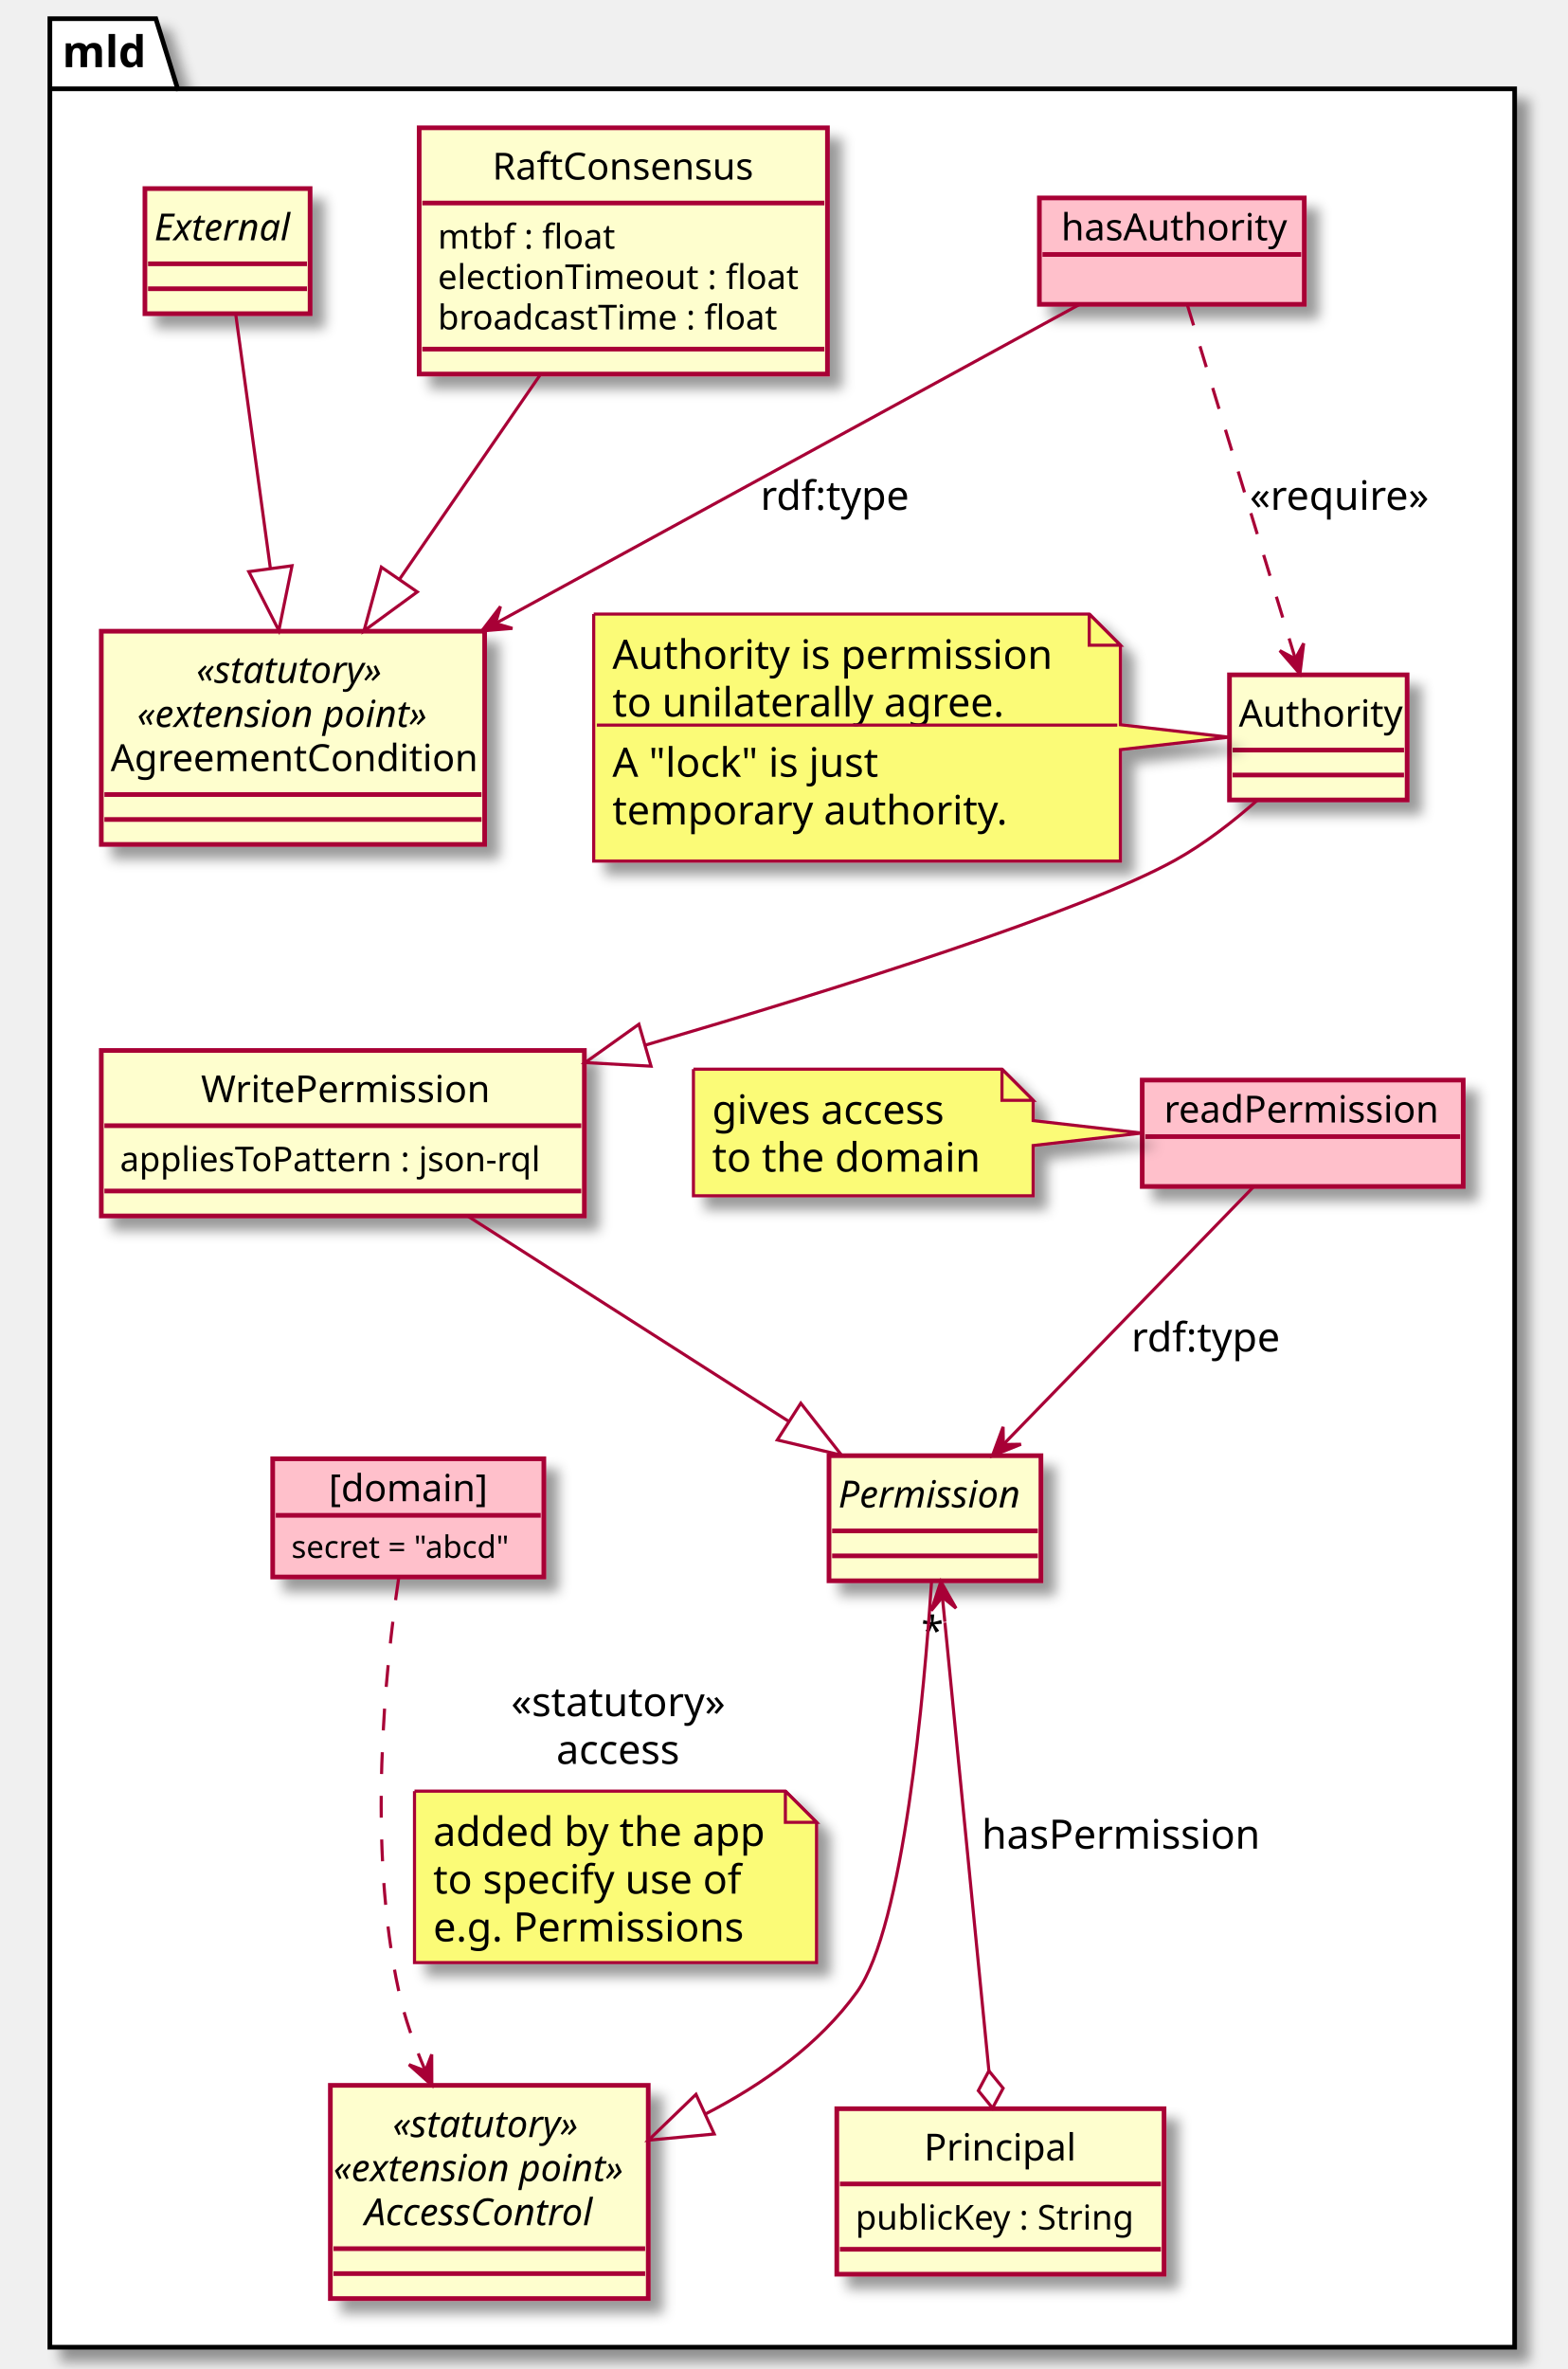
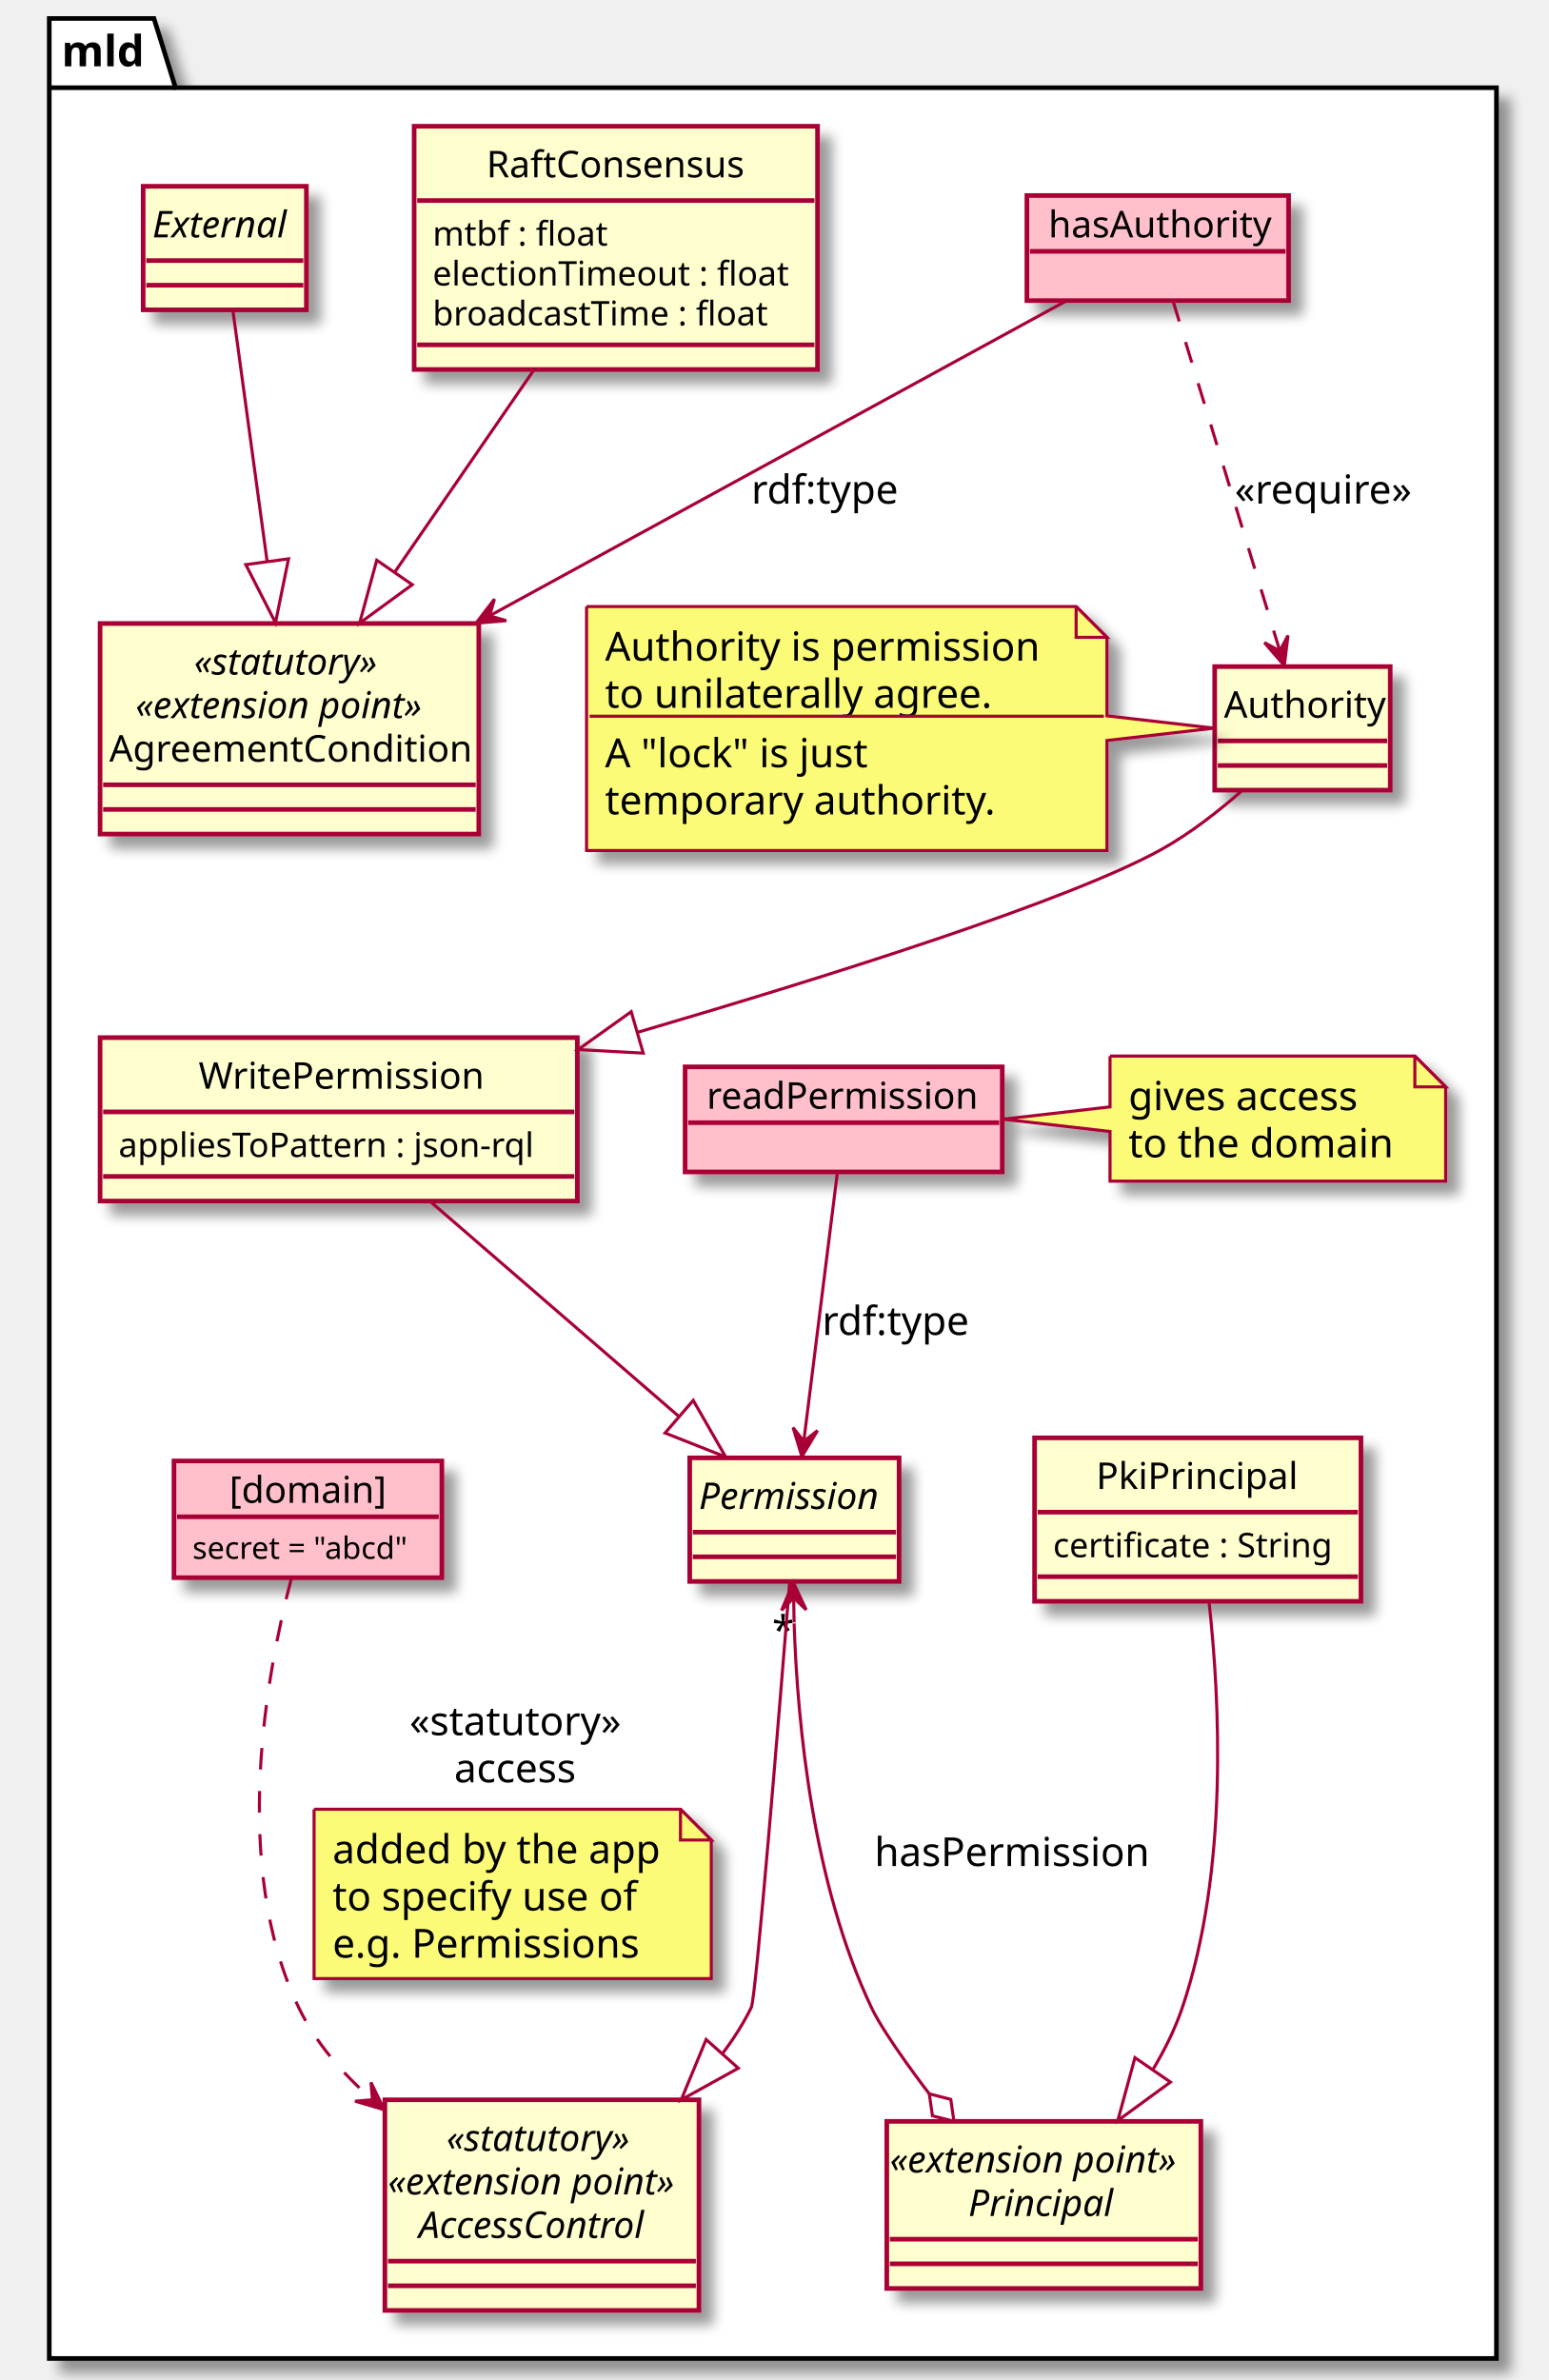
- <svg xmlns="http://www.w3.org/2000/svg" contentScriptType="application/ecmascript" contentStyleType="text/css" height="760px" preserveAspectRatio="none" style="width:503px;height:760px;background:#FFFFFF;" version="1.1" viewBox="0 0 503 760" width="503px" zoomAndPan="magnify">
+ <svg xmlns="http://www.w3.org/2000/svg" contentScriptType="application/ecmascript" contentStyleType="text/css" height="773px" preserveAspectRatio="none" style="width:503px;height:773px;background:#FFFFFF;" version="1.1" viewBox="0 0 503 773" width="503px" zoomAndPan="magnify">
  <defs>
-     <filter height="300%" id="f1h1fh3qw3o4qj" width="300%" x="-1" y="-1">
+     <filter height="300%" id="f121mu0dka11h4" width="300%" x="-1" y="-1">
      <feGaussianBlur result="blurOut" stdDeviation="2.0" />
      <feColorMatrix in="blurOut" result="blurOut2" type="matrix" values="0 0 0 0 0 0 0 0 0 0 0 0 0 0 0 0 0 0 .4 0" />
      <feOffset dx="4.0" dy="4.0" in="blurOut2" result="blurOut3" />
      <feBlend in="SourceGraphic" in2="blurOut3" mode="normal" />
    </filter>
  </defs>
  <g>
-     <polygon fill="#FFFFFF" filter="url(#f1h1fh3qw3o4qj)" points="16,6,50,6,57,28.488,486,28.488,486,753,16,753,16,6" style="stroke:#000000;stroke-width:1.5;" />
+     <polygon fill="#FFFFFF" filter="url(#f121mu0dka11h4)" points="16,6,50,6,57,28.488,486,28.488,486,766,16,766,16,6" style="stroke:#000000;stroke-width:1.5;" />
    <line style="stroke:#000000;stroke-width:1.5;" x1="16" x2="57" y1="28.488" y2="28.488" />
    <text fill="#000000" font-family="sans-serif" font-size="14" font-weight="bold" lengthAdjust="spacing" textLength="28" x="20" y="21.535">mld</text>
-     <rect codeLine="10" fill="#FEFECE" filter="url(#f1h1fh3qw3o4qj)" height="68.398" id="AgreementCondition" style="stroke:#A80036;stroke-width:1.5;" width="123" x="32.5" y="202.5" />
+     <rect codeLine="10" fill="#FEFECE" filter="url(#f121mu0dka11h4)" height="68.398" id="AgreementCondition" style="stroke:#A80036;stroke-width:1.5;" width="123" x="32.5" y="202.5" />
    <text fill="#000000" font-family="sans-serif" font-size="12" font-style="italic" lengthAdjust="spacing" textLength="62" x="63" y="219.102">«statutory»</text>
    <text fill="#000000" font-family="sans-serif" font-size="12" font-style="italic" lengthAdjust="spacing" textLength="100" x="44" y="233.234">«extension point»</text>
    <text fill="#000000" font-family="sans-serif" font-size="12" lengthAdjust="spacing" textLength="117" x="35.5" y="247.367">AgreementCondition</text>
    <line style="stroke:#A80036;stroke-width:1.5;" x1="33.5" x2="154.5" y1="254.898" y2="254.898" />
    <line style="stroke:#A80036;stroke-width:1.5;" x1="33.5" x2="154.5" y1="262.898" y2="262.898" />
-     <rect codeLine="12" fill="#FEFECE" filter="url(#f1h1fh3qw3o4qj)" height="53.088" id="Principal" style="stroke:#A80036;stroke-width:1.5;" width="105" x="268.5" y="676.5" />
-     <text fill="#000000" font-family="sans-serif" font-size="12" lengthAdjust="spacing" textLength="49" x="296.5" y="693.102">Principal</text>
-     <line style="stroke:#A80036;stroke-width:1.5;" x1="269.5" x2="372.5" y1="700.633" y2="700.633" />
-     <text fill="#000000" font-family="sans-serif" font-size="11" lengthAdjust="spacing" textLength="93" x="274.5" y="715.268">publicKey : String</text>
-     <line style="stroke:#A80036;stroke-width:1.5;" x1="269.5" x2="372.5" y1="721.588" y2="721.588" />
-     <rect codeLine="16" fill="#FEFECE" filter="url(#f1h1fh3qw3o4qj)" height="40.133" id="Authority" style="stroke:#A80036;stroke-width:1.5;" width="57" x="394.5" y="216.5" />
+     <rect codeLine="12" fill="#FEFECE" filter="url(#f121mu0dka11h4)" height="54.266" id="Principal" style="stroke:#A80036;stroke-width:1.5;" width="102" x="288" y="689" />
+     <text fill="#000000" font-family="sans-serif" font-size="12" font-style="italic" lengthAdjust="spacing" textLength="100" x="289" y="705.602">«extension point»</text>
+     <text fill="#000000" font-family="sans-serif" font-size="12" font-style="italic" lengthAdjust="spacing" textLength="49" x="314.5" y="719.734">Principal</text>
+     <line style="stroke:#A80036;stroke-width:1.5;" x1="289" x2="389" y1="727.266" y2="727.266" />
+     <line style="stroke:#A80036;stroke-width:1.5;" x1="289" x2="389" y1="735.266" y2="735.266" />
+     <rect codeLine="13" fill="#FEFECE" filter="url(#f121mu0dka11h4)" height="53.088" id="PkiPrincipal" style="stroke:#A80036;stroke-width:1.5;" width="106" x="336" y="467" />
+     <text fill="#000000" font-family="sans-serif" font-size="12" lengthAdjust="spacing" textLength="66" x="356" y="483.602">PkiPrincipal</text>
+     <line style="stroke:#A80036;stroke-width:1.5;" x1="337" x2="441" y1="491.133" y2="491.133" />
+     <text fill="#000000" font-family="sans-serif" font-size="11" lengthAdjust="spacing" textLength="94" x="342" y="505.768">certificate : String</text>
+     <line style="stroke:#A80036;stroke-width:1.5;" x1="337" x2="441" y1="512.088" y2="512.088" />
+     <rect codeLine="18" fill="#FEFECE" filter="url(#f121mu0dka11h4)" height="40.133" id="Authority" style="stroke:#A80036;stroke-width:1.5;" width="57" x="394.5" y="216.5" />
    <text fill="#000000" font-family="sans-serif" font-size="12" lengthAdjust="spacing" textLength="51" x="397.5" y="233.102">Authority</text>
    <line style="stroke:#A80036;stroke-width:1.5;" x1="395.5" x2="450.5" y1="240.633" y2="240.633" />
    <line style="stroke:#A80036;stroke-width:1.5;" x1="395.5" x2="450.5" y1="248.633" y2="248.633" />
-     <path d="M190.5,197 L190.5,276.242 A0,0 0 0 0 190.5,276.242 L359.5,276.242 A0,0 0 0 0 359.5,276.242 L359.5,240.5 L394.32,236.5 L359.5,232.5 L359.5,207 L349.5,197 L190.5,197 A0,0 0 0 0 190.5,197 " fill="#FBFB77" filter="url(#f1h1fh3qw3o4qj)" style="stroke:#A80036;stroke-width:1.0;" />
+     <path d="M190.5,197 L190.5,276.242 A0,0 0 0 0 190.5,276.242 L359.5,276.242 A0,0 0 0 0 359.5,276.242 L359.5,240.5 L394.32,236.5 L359.5,232.5 L359.5,207 L349.5,197 L190.5,197 A0,0 0 0 0 190.5,197 " fill="#FBFB77" filter="url(#f121mu0dka11h4)" style="stroke:#A80036;stroke-width:1.0;" />
    <path d="M349.5,197 L349.5,207 L359.5,207 L349.5,197 " fill="#FBFB77" style="stroke:#A80036;stroke-width:1.0;" />
    <text fill="#000000" font-family="sans-serif" font-size="13" lengthAdjust="spacing" textLength="148" x="196.5" y="214.568">Authority is permission</text>
    <text fill="#000000" font-family="sans-serif" font-size="13" lengthAdjust="spacing" textLength="129" x="196.5" y="229.879">to unilaterally agree.</text>
    <line style="stroke:#A80036;stroke-width:1.0;" x1="191.5" x2="358.5" y1="232.621" y2="232.621" />
    <text fill="#000000" font-family="sans-serif" font-size="13" lengthAdjust="spacing" textLength="93" x="196.5" y="249.19">A "lock" is just</text>
    <text fill="#000000" font-family="sans-serif" font-size="13" lengthAdjust="spacing" textLength="129" x="196.5" y="264.5">temporary authority.</text>
-     <rect fill="#FFC0CB" filter="url(#f1h1fh3qw3o4qj)" height="34.133" style="stroke:#A80036;stroke-width:1.5;" width="85" x="333.5" y="63.5" />
+     <rect fill="#FFC0CB" filter="url(#f121mu0dka11h4)" height="34.133" style="stroke:#A80036;stroke-width:1.5;" width="85" x="333.5" y="63.5" />
    <text fill="#000000" font-family="sans-serif" font-size="12" lengthAdjust="spacing" textLength="71" x="340.5" y="77.102">hasAuthority</text>
    <line style="stroke:#A80036;stroke-width:1.5;" x1="334.5" x2="417.5" y1="81.633" y2="81.633" />
-     <rect codeLine="29" fill="#FEFECE" filter="url(#f1h1fh3qw3o4qj)" height="40.133" id="Permission" style="stroke:#A80036;stroke-width:1.5;" width="68" x="266" y="467" />
-     <text fill="#000000" font-family="sans-serif" font-size="12" font-style="italic" lengthAdjust="spacing" textLength="62" x="269" y="483.602">Permission</text>
-     <line style="stroke:#A80036;stroke-width:1.5;" x1="267" x2="333" y1="491.133" y2="491.133" />
-     <line style="stroke:#A80036;stroke-width:1.5;" x1="267" x2="333" y1="499.133" y2="499.133" />
-     <rect codeLine="59" fill="#FEFECE" filter="url(#f1h1fh3qw3o4qj)" height="68.398" id="AccessControl" style="stroke:#A80036;stroke-width:1.5;" width="102" x="106" y="669" />
-     <text fill="#000000" font-family="sans-serif" font-size="12" font-style="italic" lengthAdjust="spacing" textLength="62" x="126" y="685.602">«statutory»</text>
-     <text fill="#000000" font-family="sans-serif" font-size="12" font-style="italic" lengthAdjust="spacing" textLength="100" x="107" y="699.734">«extension point»</text>
-     <text fill="#000000" font-family="sans-serif" font-size="12" font-style="italic" lengthAdjust="spacing" textLength="80" x="117" y="713.867">AccessControl</text>
-     <line style="stroke:#A80036;stroke-width:1.5;" x1="107" x2="207" y1="721.398" y2="721.398" />
-     <line style="stroke:#A80036;stroke-width:1.5;" x1="107" x2="207" y1="729.398" y2="729.398" />
-     <rect codeLine="32" fill="#FEFECE" filter="url(#f1h1fh3qw3o4qj)" height="53.088" id="WritePermission" style="stroke:#A80036;stroke-width:1.5;" width="155" x="32.5" y="337" />
+     <rect codeLine="31" fill="#FEFECE" filter="url(#f121mu0dka11h4)" height="40.133" id="Permission" style="stroke:#A80036;stroke-width:1.5;" width="68" x="224" y="473.5" />
+     <text fill="#000000" font-family="sans-serif" font-size="12" font-style="italic" lengthAdjust="spacing" textLength="62" x="227" y="490.102">Permission</text>
+     <line style="stroke:#A80036;stroke-width:1.5;" x1="225" x2="291" y1="497.633" y2="497.633" />
+     <line style="stroke:#A80036;stroke-width:1.5;" x1="225" x2="291" y1="505.633" y2="505.633" />
+     <rect codeLine="61" fill="#FEFECE" filter="url(#f121mu0dka11h4)" height="68.398" id="AccessControl" style="stroke:#A80036;stroke-width:1.5;" width="102" x="125" y="682" />
+     <text fill="#000000" font-family="sans-serif" font-size="12" font-style="italic" lengthAdjust="spacing" textLength="62" x="145" y="698.602">«statutory»</text>
+     <text fill="#000000" font-family="sans-serif" font-size="12" font-style="italic" lengthAdjust="spacing" textLength="100" x="126" y="712.734">«extension point»</text>
+     <text fill="#000000" font-family="sans-serif" font-size="12" font-style="italic" lengthAdjust="spacing" textLength="80" x="136" y="726.867">AccessControl</text>
+     <line style="stroke:#A80036;stroke-width:1.5;" x1="126" x2="226" y1="734.398" y2="734.398" />
+     <line style="stroke:#A80036;stroke-width:1.5;" x1="126" x2="226" y1="742.398" y2="742.398" />
+     <rect codeLine="34" fill="#FEFECE" filter="url(#f121mu0dka11h4)" height="53.088" id="WritePermission" style="stroke:#A80036;stroke-width:1.5;" width="155" x="32.5" y="337" />
    <text fill="#000000" font-family="sans-serif" font-size="12" lengthAdjust="spacing" textLength="91" x="64.5" y="353.602">WritePermission</text>
    <line style="stroke:#A80036;stroke-width:1.5;" x1="33.5" x2="186.5" y1="361.133" y2="361.133" />
    <text fill="#000000" font-family="sans-serif" font-size="11" lengthAdjust="spacing" textLength="143" x="38.5" y="375.768">appliesToPattern : json-rql</text>
    <line style="stroke:#A80036;stroke-width:1.5;" x1="33.5" x2="186.5" y1="382.088" y2="382.088" />
-     <rect fill="#FFC0CB" filter="url(#f1h1fh3qw3o4qj)" height="34.133" style="stroke:#A80036;stroke-width:1.5;" width="103" x="366.5" y="346.5" />
-     <text fill="#000000" font-family="sans-serif" font-size="12" lengthAdjust="spacing" textLength="89" x="373.5" y="360.102">readPermission</text>
-     <line style="stroke:#A80036;stroke-width:1.5;" x1="367.5" x2="468.5" y1="364.633" y2="364.633" />
-     <path d="M222.5,343 L222.5,383.621 A0,0 0 0 0 222.5,383.621 L331.5,383.621 A0,0 0 0 0 331.5,383.621 L331.5,367.5 L366.32,363.5 L331.5,359.5 L331.5,353 L321.5,343 L222.5,343 A0,0 0 0 0 222.5,343 " fill="#FBFB77" filter="url(#f1h1fh3qw3o4qj)" style="stroke:#A80036;stroke-width:1.0;" />
-     <path d="M321.5,343 L321.5,353 L331.5,353 L321.5,343 " fill="#FBFB77" style="stroke:#A80036;stroke-width:1.0;" />
-     <text fill="#000000" font-family="sans-serif" font-size="13" lengthAdjust="spacing" textLength="79" x="228.5" y="360.568">gives access</text>
-     <text fill="#000000" font-family="sans-serif" font-size="13" lengthAdjust="spacing" textLength="88" x="228.5" y="375.879">to the domain</text>
-     <rect codeLine="45" fill="#FEFECE" filter="url(#f1h1fh3qw3o4qj)" height="78.998" id="RaftConsensus" style="stroke:#A80036;stroke-width:1.5;" width="131" x="134.5" y="41" />
+     <rect fill="#FFC0CB" filter="url(#f121mu0dka11h4)" height="34.133" style="stroke:#A80036;stroke-width:1.5;" width="103" x="222.5" y="346.5" />
+     <text fill="#000000" font-family="sans-serif" font-size="12" lengthAdjust="spacing" textLength="89" x="229.5" y="360.102">readPermission</text>
+     <line style="stroke:#A80036;stroke-width:1.5;" x1="223.5" x2="324.5" y1="364.633" y2="364.633" />
+     <path d="M360.5,343 L360.5,359.5 L325.77,363.5 L360.5,367.5 L360.5,383.621 A0,0 0 0 0 360.5,383.621 L469.5,383.621 A0,0 0 0 0 469.5,383.621 L469.5,353 L459.5,343 L360.5,343 A0,0 0 0 0 360.5,343 " fill="#FBFB77" filter="url(#f121mu0dka11h4)" style="stroke:#A80036;stroke-width:1.0;" />
+     <path d="M459.5,343 L459.5,353 L469.5,353 L459.5,343 " fill="#FBFB77" style="stroke:#A80036;stroke-width:1.0;" />
+     <text fill="#000000" font-family="sans-serif" font-size="13" lengthAdjust="spacing" textLength="79" x="366.5" y="360.568">gives access</text>
+     <text fill="#000000" font-family="sans-serif" font-size="13" lengthAdjust="spacing" textLength="88" x="366.5" y="375.879">to the domain</text>
+     <rect codeLine="47" fill="#FEFECE" filter="url(#f121mu0dka11h4)" height="78.998" id="RaftConsensus" style="stroke:#A80036;stroke-width:1.5;" width="131" x="134.5" y="41" />
    <text fill="#000000" font-family="sans-serif" font-size="12" lengthAdjust="spacing" textLength="84" x="158" y="57.602">RaftConsensus</text>
    <line style="stroke:#A80036;stroke-width:1.5;" x1="135.5" x2="264.5" y1="65.133" y2="65.133" />
    <text fill="#000000" font-family="sans-serif" font-size="11" lengthAdjust="spacing" textLength="58" x="140.5" y="79.768">mtbf : float</text>
    <text fill="#000000" font-family="sans-serif" font-size="11" lengthAdjust="spacing" textLength="119" x="140.5" y="92.723">electionTimeout : float</text>
    <text fill="#000000" font-family="sans-serif" font-size="11" lengthAdjust="spacing" textLength="113" x="140.5" y="105.678">broadcastTime : float</text>
    <line style="stroke:#A80036;stroke-width:1.5;" x1="135.5" x2="264.5" y1="111.998" y2="111.998" />
-     <rect codeLine="52" fill="#FEFECE" filter="url(#f1h1fh3qw3o4qj)" height="40.133" id="External" style="stroke:#A80036;stroke-width:1.5;" width="53" x="46.5" y="60.5" />
+     <rect codeLine="54" fill="#FEFECE" filter="url(#f121mu0dka11h4)" height="40.133" id="External" style="stroke:#A80036;stroke-width:1.5;" width="53" x="46.5" y="60.5" />
    <text fill="#000000" font-family="sans-serif" font-size="12" font-style="italic" lengthAdjust="spacing" textLength="47" x="49.5" y="77.102">External</text>
    <line style="stroke:#A80036;stroke-width:1.5;" x1="47.5" x2="98.5" y1="84.633" y2="84.633" />
    <line style="stroke:#A80036;stroke-width:1.5;" x1="47.5" x2="98.5" y1="92.633" y2="92.633" />
-     <rect fill="#FFC0CB" filter="url(#f1h1fh3qw3o4qj)" height="37.91" style="stroke:#A80036;stroke-width:1.5;" width="87" x="87.5" y="468" />
-     <text fill="#000000" font-family="sans-serif" font-size="12" lengthAdjust="spacing" textLength="51" x="105.5" y="481.602">[domain]</text>
-     <line style="stroke:#A80036;stroke-width:1.5;" x1="88.5" x2="173.5" y1="486.133" y2="486.133" />
-     <text fill="#000000" font-family="sans-serif" font-size="10" lengthAdjust="spacing" textLength="75" x="93.5" y="499.801">secret = "abcd"</text>
-     <path codeLine="25" d="M346.62,97.54 C302.55,121.61 218.23,167.66 159.17,199.91 " fill="none" id="hasAuthority-to-AgreementCondition" style="stroke:#A80036;stroke-width:1.0;" />
+     <rect fill="#FFC0CB" filter="url(#f121mu0dka11h4)" height="37.91" style="stroke:#A80036;stroke-width:1.5;" width="87" x="56.5" y="474.5" />
+     <text fill="#000000" font-family="sans-serif" font-size="12" lengthAdjust="spacing" textLength="51" x="74.5" y="488.102">[domain]</text>
+     <line style="stroke:#A80036;stroke-width:1.5;" x1="57.5" x2="142.5" y1="492.633" y2="492.633" />
+     <text fill="#000000" font-family="sans-serif" font-size="10" lengthAdjust="spacing" textLength="75" x="62.5" y="506.301">secret = "abcd"</text>
+     <path codeLine="16" d="M392.64,520.12 C396.16,551.97 399.03,607.55 384,652 C381.66,658.93 378.28,665.76 374.4,672.23 " fill="none" id="PkiPrincipal-to-Principal" style="stroke:#A80036;stroke-width:1.0;" />
+     <polygon fill="none" points="380.13,676.25,363.02,688.75,368.6,668.31,380.13,676.25" style="stroke:#A80036;stroke-width:1.0;" />
+     <path codeLine="27" d="M346.62,97.54 C302.55,121.61 218.23,167.66 159.17,199.91 " fill="none" id="hasAuthority-to-AgreementCondition" style="stroke:#A80036;stroke-width:1.0;" />
    <polygon fill="#A80036" points="154.61,202.4,164.425,201.589,158.996,200,160.585,194.571,154.61,202.4" style="stroke:#A80036;stroke-width:1.0;" />
    <text fill="#000000" font-family="sans-serif" font-size="13" lengthAdjust="spacing" textLength="49" x="244" y="163.568">rdf:type</text>
-     <path codeLine="26" d="M380.94,97.69 C389.22,124.81 405.93,179.57 415.61,211.29 " fill="none" id="hasAuthority-to-Authority" style="stroke:#A80036;stroke-width:1.0;stroke-dasharray:7.0,7.0;" />
+     <path codeLine="28" d="M380.94,97.69 C389.22,124.81 405.93,179.57 415.61,211.29 " fill="none" id="hasAuthority-to-Authority" style="stroke:#A80036;stroke-width:1.0;stroke-dasharray:7.0,7.0;" />
    <polygon fill="#A80036" points="417.1,216.17,418.305,206.395,415.644,211.387,410.652,208.725,417.1,216.17" style="stroke:#A80036;stroke-width:1.0;" />
    <text fill="#000000" font-family="sans-serif" font-size="13" lengthAdjust="spacing" textLength="58" x="401" y="163.568">«require»</text>
-     <path codeLine="27" d="M303.19,520.55 C306.95,558.82 317.307,664.347 317.307,664.347 " fill="none" id="Permission-Principal" style="stroke:#A80036;stroke-width:1.0;" />
-     <polygon fill="#FFFFFF" points="318.48,676.29,321.874,669.928,317.307,664.347,313.913,670.71,318.48,676.29" style="stroke:#A80036;stroke-width:1.0;" />
-     <polygon fill="#A80036" points="301.9,507.37,298.799,516.718,302.389,512.346,306.761,515.936,301.9,507.37" style="stroke:#A80036;stroke-width:1.0;" />
-     <line style="stroke:#A80036;stroke-width:1.0;" x1="302.389" x2="303.17" y1="512.346" y2="520.305" />
-     <text fill="#000000" font-family="sans-serif" font-size="13" lengthAdjust="spacing" textLength="91" x="315" y="593.068">hasPermission</text>
-     <text fill="#000000" font-family="sans-serif" font-size="13" lengthAdjust="spacing" textLength="6" x="295.591" y="527.802">*</text>
-     <path codeLine="30" d="M298.92,507.15 C296.57,542.92 289.95,618.16 275,639 C262.87,655.91 244.77,668.7 226.37,678.19 " fill="none" id="Permission-to-AccessControl" style="stroke:#A80036;stroke-width:1.0;" />
-     <polygon fill="none" points="229.17,684.61,208.07,686.6,223.32,671.89,229.17,684.61" style="stroke:#A80036;stroke-width:1.0;" />
-     <path codeLine="35" d="M403.63,256.56 C395.85,263.42 386.48,270.76 377,276 C347.24,292.45 270.58,316.67 206.99,335.31 " fill="none" id="Authority-to-WritePermission" style="stroke:#A80036;stroke-width:1.0;" />
+     <path codeLine="29" d="M257.91,527.27 C259,560.27 264.02,611.89 283,652 C287.53,661.58 301.799,680.055 301.799,680.055 " fill="none" id="Permission-Principal" style="stroke:#A80036;stroke-width:1.0;" />
+     <polygon fill="#FFFFFF" points="309.81,688.99,308.783,681.852,301.799,680.055,302.826,687.193,309.81,688.99" style="stroke:#A80036;stroke-width:1.0;" />
+     <polygon fill="#A80036" points="257.65,513.94,253.829,523.017,257.749,518.939,261.827,522.859,257.65,513.94" style="stroke:#A80036;stroke-width:1.0;" />
+     <line style="stroke:#A80036;stroke-width:1.0;" x1="257.749" x2="257.9" y1="518.939" y2="526.94" />
+     <text fill="#000000" font-family="sans-serif" font-size="13" lengthAdjust="spacing" textLength="91" x="284" y="606.068">hasPermission</text>
+     <text fill="#000000" font-family="sans-serif" font-size="13" lengthAdjust="spacing" textLength="6" x="250.75" y="534.041">*</text>
+     <path codeLine="32" d="M256.48,513.68 C253.17,554.99 245.51,648.93 244,652 C241.44,657.21 238.25,662.21 234.66,666.95 " fill="none" id="Permission-to-AccessControl" style="stroke:#A80036;stroke-width:1.0;" />
+     <polygon fill="none" points="239.78,671.73,221.24,681.99,229.33,662.41,239.78,671.73" style="stroke:#A80036;stroke-width:1.0;" />
+     <path codeLine="37" d="M403.63,256.56 C395.85,263.42 386.48,270.76 377,276 C347.24,292.45 270.58,316.67 206.99,335.31 " fill="none" id="Authority-to-WritePermission" style="stroke:#A80036;stroke-width:1.0;" />
    <polygon fill="none" points="208.9,342.04,187.75,340.89,205,328.59,208.9,342.04" style="stroke:#A80036;stroke-width:1.0;" />
-     <path codeLine="36" d="M150.29,390.27 C180.39,409.51 221.61,435.87 253.17,456.05 " fill="none" id="WritePermission-to-Permission" style="stroke:#A80036;stroke-width:1.0;" />
-     <polygon fill="none" points="256.95,450.16,270.03,466.84,249.41,461.96,256.95,450.16" style="stroke:#A80036;stroke-width:1.0;" />
-     <path codeLine="43" d="M402.33,380.63 C381.74,401.83 345.46,439.19 322.09,463.25 " fill="none" id="readPermission-to-Permission" style="stroke:#A80036;stroke-width:1.0;" />
-     <polygon fill="#A80036" points="318.45,467,327.591,463.335,321.935,463.415,321.855,457.759,318.45,467" style="stroke:#A80036;stroke-width:1.0;" />
-     <text fill="#000000" font-family="sans-serif" font-size="13" lengthAdjust="spacing" textLength="49" x="363" y="433.568">rdf:type</text>
-     <path codeLine="50" d="M173.25,120.36 C159.58,140.23 142.78,164.63 128.18,185.85 " fill="none" id="RaftConsensus-to-AgreementCondition" style="stroke:#A80036;stroke-width:1.0;" />
+     <path codeLine="38" d="M139.59,390.1 C162.84,410.2 195.38,438.34 220.46,460.03 " fill="none" id="WritePermission-to-Permission" style="stroke:#A80036;stroke-width:1.0;" />
+     <polygon fill="none" points="225.14,454.83,235.69,473.21,215.99,465.42,225.14,454.83" style="stroke:#A80036;stroke-width:1.0;" />
+     <path codeLine="45" d="M271.97,380.71 C269.23,402.69 264.29,442.15 261.08,467.82 " fill="none" id="readPermission-to-Permission" style="stroke:#A80036;stroke-width:1.0;" />
+     <polygon fill="#A80036" points="260.43,473.08,265.506,464.64,261.045,468.118,257.567,463.656,260.43,473.08" style="stroke:#A80036;stroke-width:1.0;" />
+     <text fill="#000000" font-family="sans-serif" font-size="13" lengthAdjust="spacing" textLength="49" x="267" y="433.568">rdf:type</text>
+     <path codeLine="52" d="M173.25,120.36 C159.58,140.23 142.78,164.63 128.18,185.85 " fill="none" id="RaftConsensus-to-AgreementCondition" style="stroke:#A80036;stroke-width:1.0;" />
    <polygon fill="none" points="133.89,189.89,116.79,202.39,122.36,181.95,133.89,189.89" style="stroke:#A80036;stroke-width:1.0;" />
-     <path codeLine="53" d="M75.62,100.69 C78.39,121.03 82.89,154.05 86.75,182.32 " fill="none" id="External-to-AgreementCondition" style="stroke:#A80036;stroke-width:1.0;" />
+     <path codeLine="55" d="M75.62,100.69 C78.39,121.03 82.89,154.05 86.75,182.32 " fill="none" id="External-to-AgreementCondition" style="stroke:#A80036;stroke-width:1.0;" />
    <polygon fill="none" points="93.7,181.5,89.47,202.27,79.83,183.39,93.7,181.5" style="stroke:#A80036;stroke-width:1.0;" />
-     <path codeLine="60" d="M127.9,506.4 C123.68,535.11 117.73,592.13 128,639 C129.84,647.38 132.89,655.97 136.35,664.01 " fill="none" id="domain-to-AccessControl" style="stroke:#A80036;stroke-width:1.0;stroke-dasharray:7.0,7.0;" />
-     <polygon fill="#A80036" points="138.55,668.93,138.518,659.081,136.505,664.367,131.219,662.354,138.55,668.93" style="stroke:#A80036;stroke-width:1.0;" />
-     <text fill="#000000" font-family="sans-serif" font-size="13" lengthAdjust="spacing" textLength="71" x="164" y="550.568">«statutory»</text>
-     <text fill="#000000" font-family="sans-serif" font-size="13" lengthAdjust="spacing" textLength="42" x="178.5" y="565.879">access</text>
-     <path d="M133,574.621 L133,629.621 L262,629.621 L262,584.621 L252,574.621 L133,574.621 " fill="#FBFB77" filter="url(#f1h1fh3qw3o4qj)" style="stroke:#A80036;stroke-width:1.0;" />
-     <path d="M252,574.621 L252,584.621 L262,584.621 L252,574.621 " fill="#FBFB77" style="stroke:#A80036;stroke-width:1.0;" />
-     <text fill="#000000" font-family="sans-serif" font-size="13" lengthAdjust="spacing" textLength="108" x="139" y="592.189">added by the app</text>
-     <text fill="#000000" font-family="sans-serif" font-size="13" lengthAdjust="spacing" textLength="105" x="139" y="607.5">to specify use of</text>
-     <text fill="#000000" font-family="sans-serif" font-size="13" lengthAdjust="spacing" textLength="103" x="139" y="622.811">e.g. Permissions</text>
+     <path codeLine="62" d="M94.63,512.62 C86.64,543.12 74.81,605.92 97,652 C102.51,663.44 111.22,673.45 120.88,681.92 " fill="none" id="domain-to-AccessControl" style="stroke:#A80036;stroke-width:1.0;stroke-dasharray:7.0,7.0;" />
+     <polygon fill="#A80036" points="124.77,685.21,120.485,676.342,120.954,681.98,115.316,682.448,124.77,685.21" style="stroke:#A80036;stroke-width:1.0;" />
+     <text fill="#000000" font-family="sans-serif" font-size="13" lengthAdjust="spacing" textLength="71" x="133" y="563.568">«statutory»</text>
+     <text fill="#000000" font-family="sans-serif" font-size="13" lengthAdjust="spacing" textLength="42" x="147.5" y="578.879">access</text>
+     <path d="M102,587.621 L102,642.621 L231,642.621 L231,597.621 L221,587.621 L102,587.621 " fill="#FBFB77" filter="url(#f121mu0dka11h4)" style="stroke:#A80036;stroke-width:1.0;" />
+     <path d="M221,587.621 L221,597.621 L231,597.621 L221,587.621 " fill="#FBFB77" style="stroke:#A80036;stroke-width:1.0;" />
+     <text fill="#000000" font-family="sans-serif" font-size="13" lengthAdjust="spacing" textLength="108" x="108" y="605.189">added by the app</text>
+     <text fill="#000000" font-family="sans-serif" font-size="13" lengthAdjust="spacing" textLength="105" x="108" y="620.5">to specify use of</text>
+     <text fill="#000000" font-family="sans-serif" font-size="13" lengthAdjust="spacing" textLength="103" x="108" y="635.811">e.g. Permissions</text>
  </g>
</svg>
